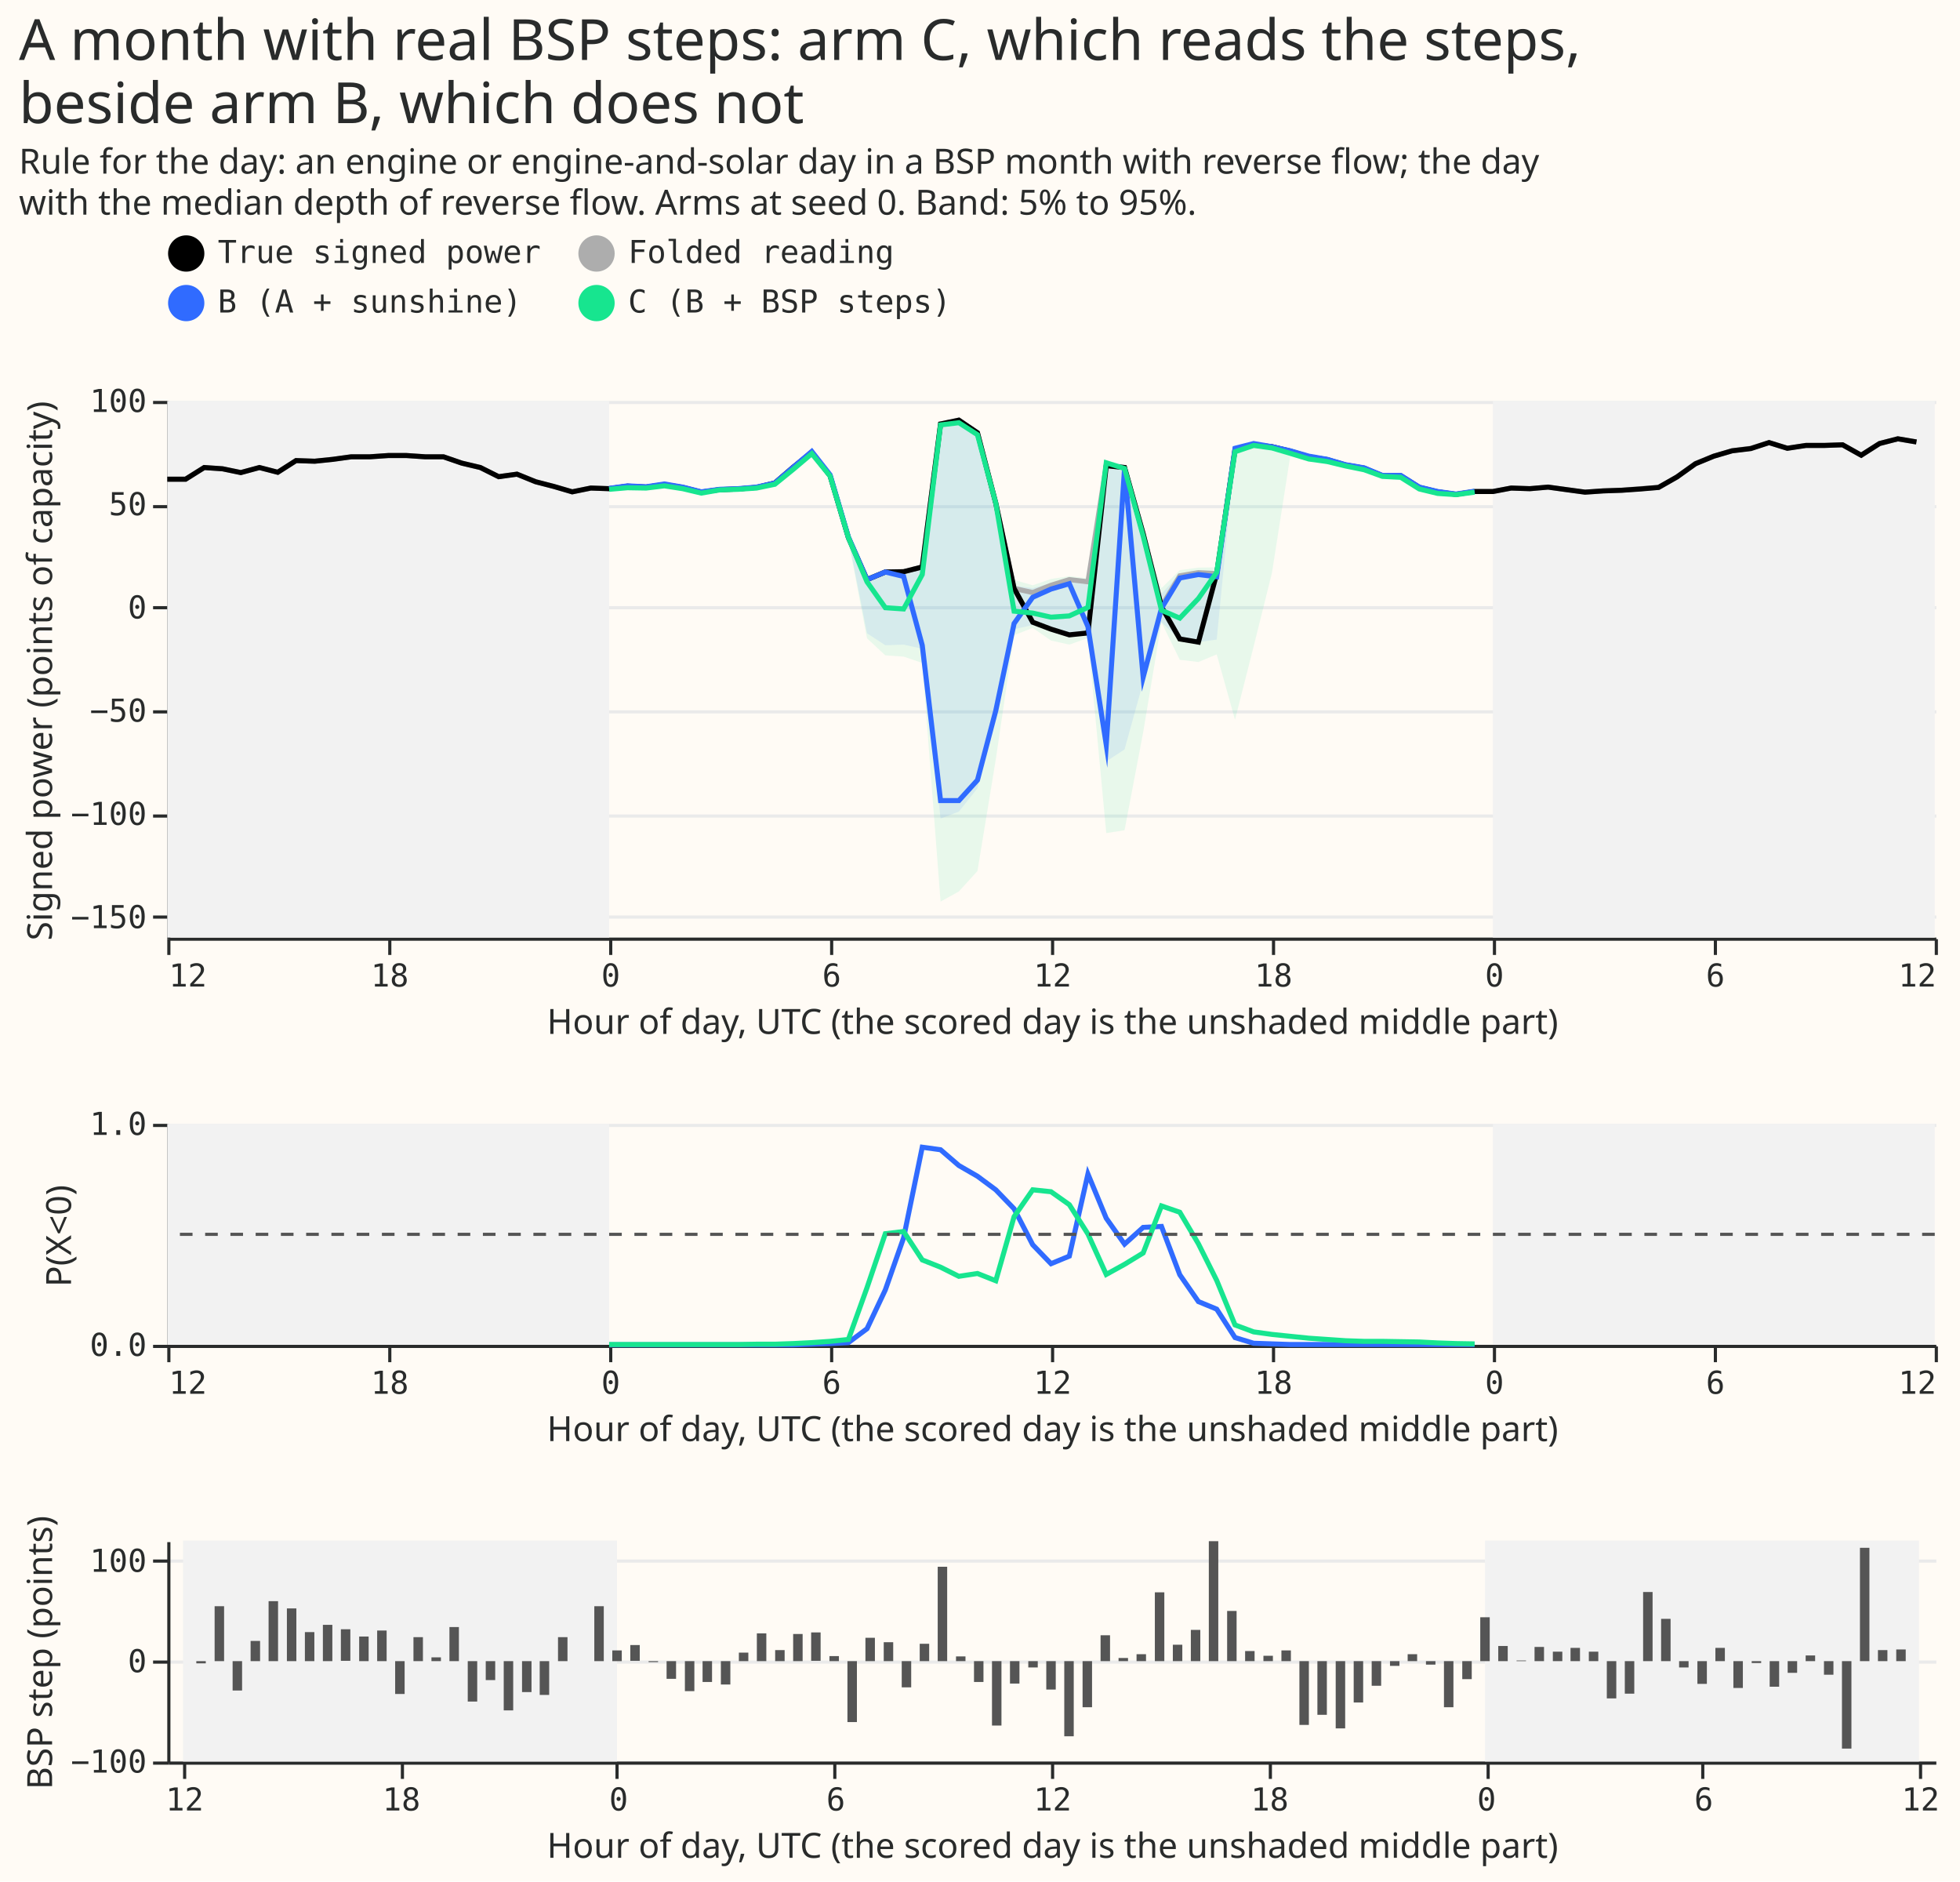
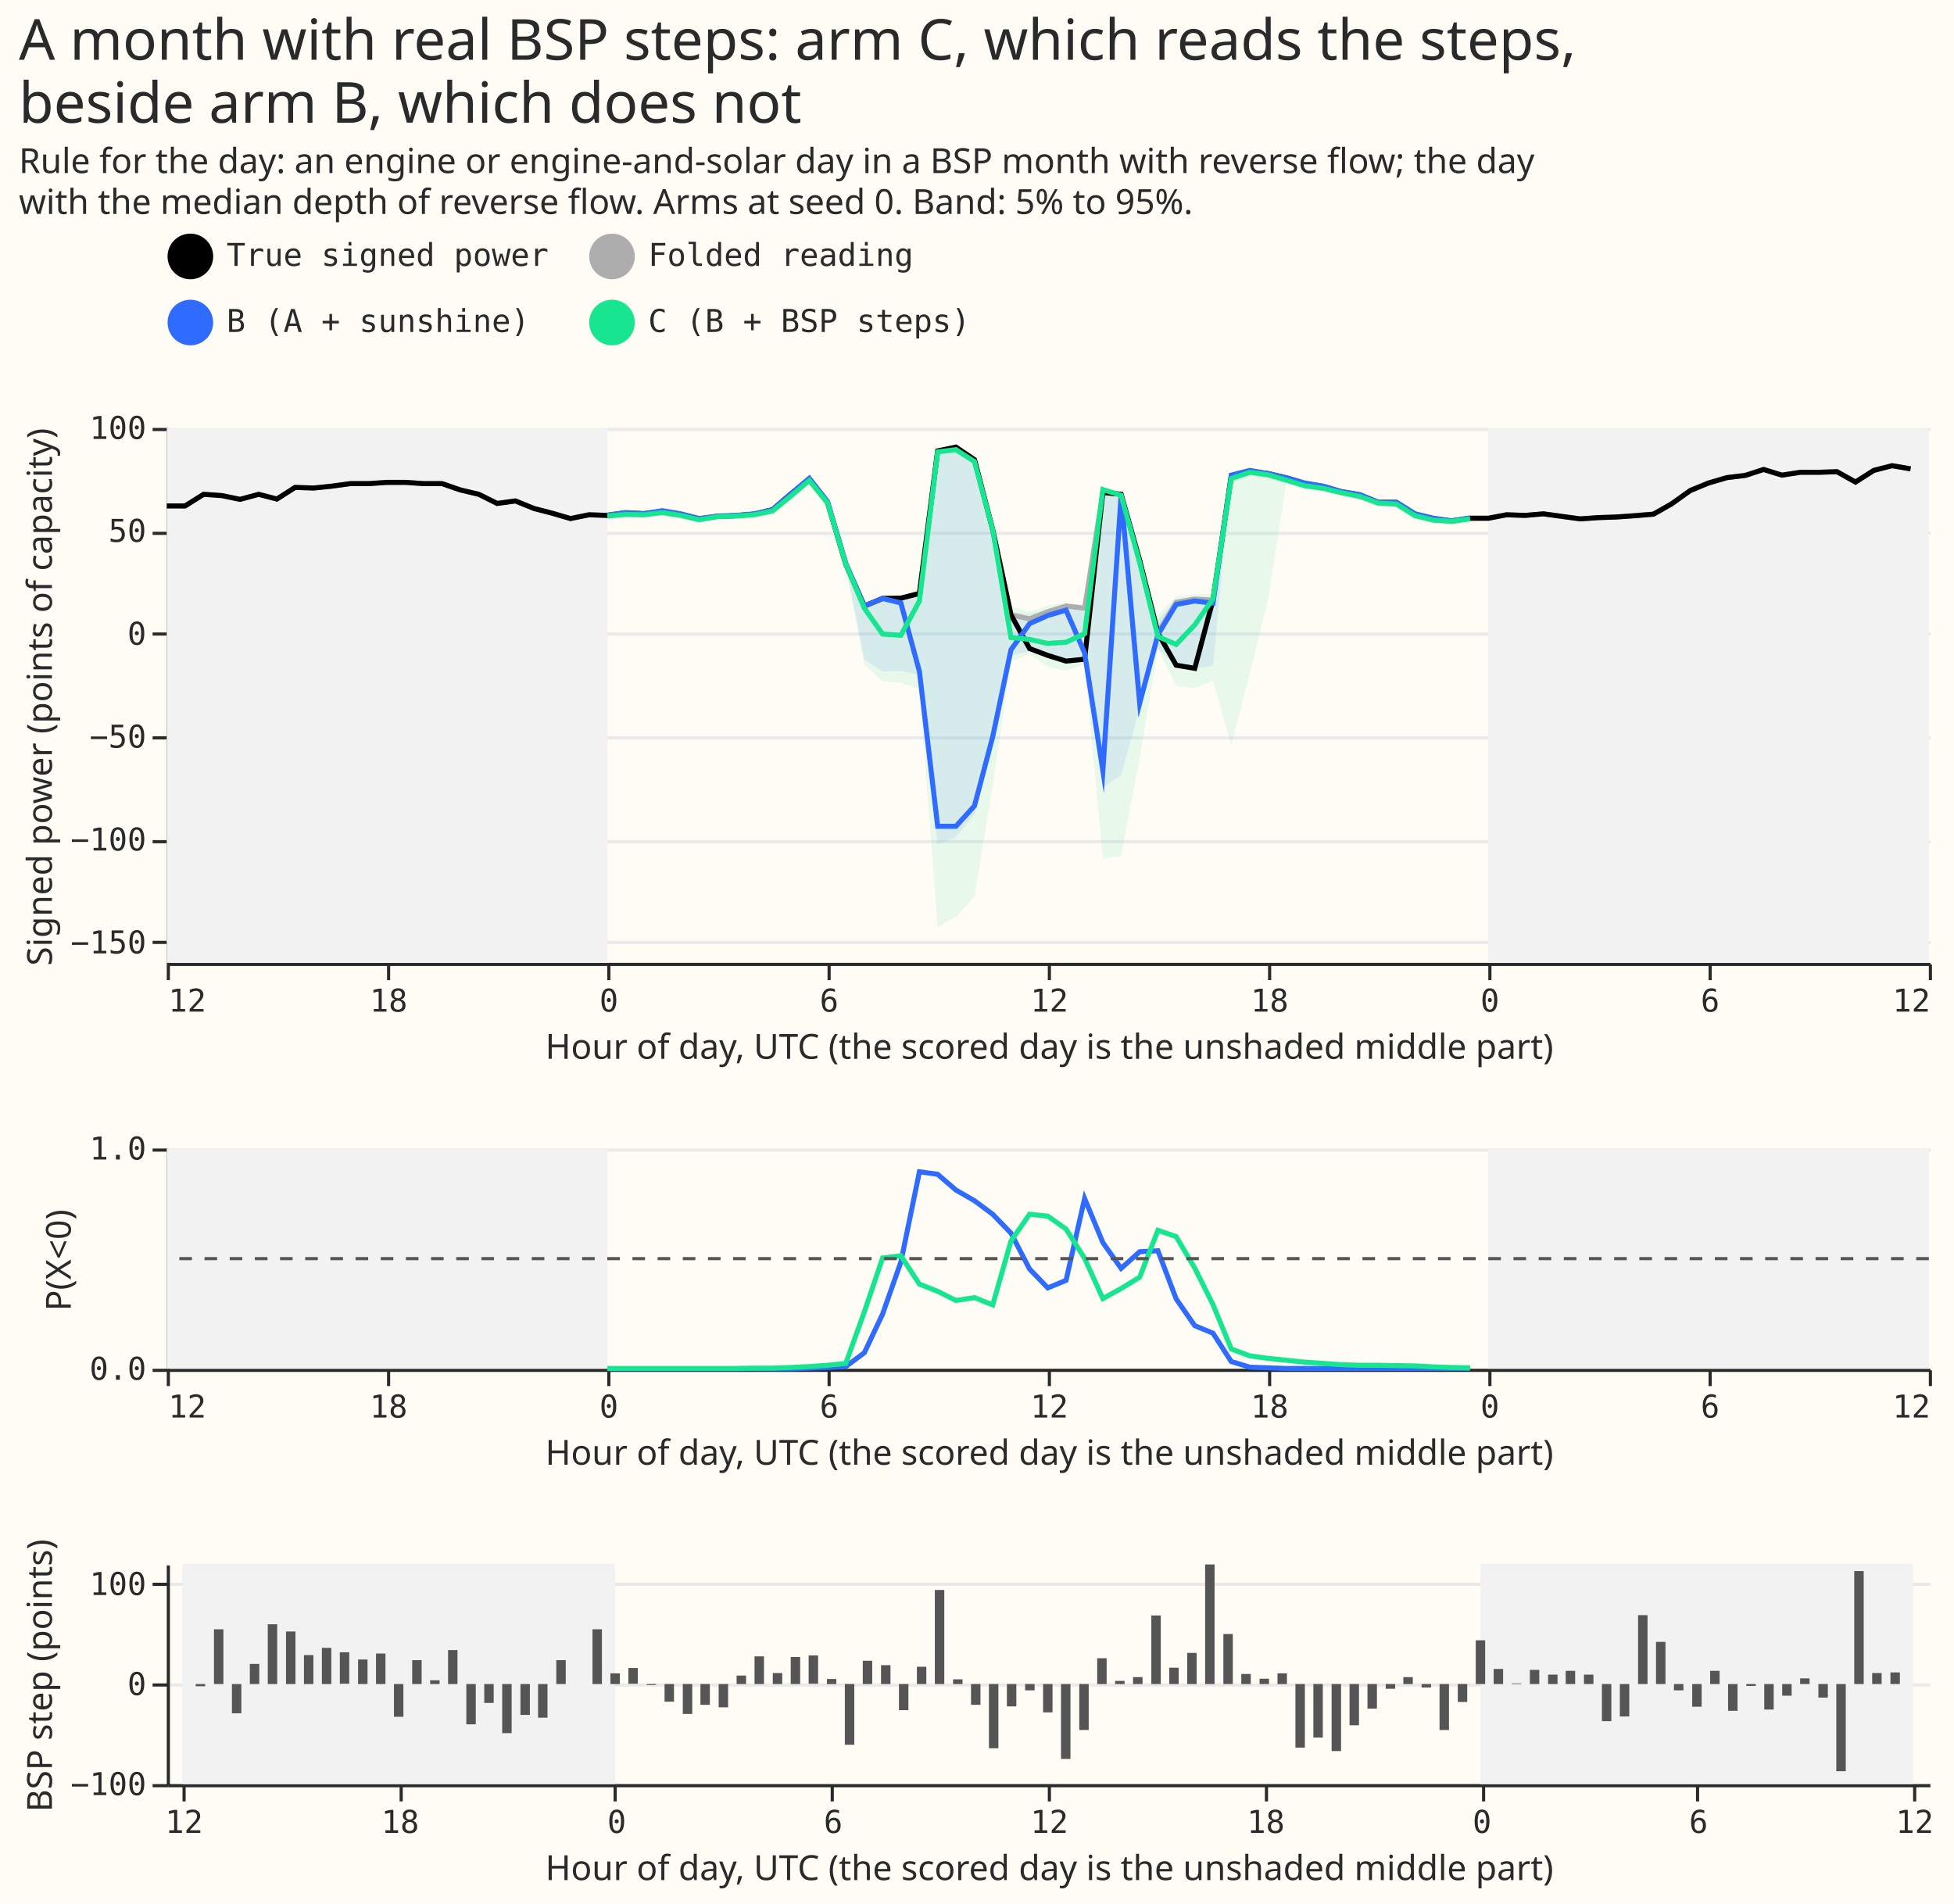
- <svg xmlns="http://www.w3.org/2000/svg" width="621" height="596" class="marks" viewBox="0 0 621 596">
-   <path fill="#fffbf5" d="M0 0h621v596H0z" />
+ <svg xmlns="http://www.w3.org/2000/svg" width="621" height="605" class="marks" viewBox="0 0 621 605">
+   <path fill="#fffbf5" d="M0 0h621v605H0z" />
  <g fill="none" stroke-miterlimit="10" aria-roledescription="group mark container" class="mark-group role-frame root">
-     <path d="M53 127h560z" aria-hidden="true" class="background" />
+     <path d="M53 136h560z" aria-hidden="true" class="background" />
    <g aria-roledescription="group mark container" class="mark-group role-scope concat_0_group">
-       <path fill="#fffbf5" d="M53.5 127.5h560v170h-560Z" aria-hidden="true" class="background" />
+       <path fill="#fffbf5" d="M53.5 136.5h560v170h-560Z" aria-hidden="true" class="background" />
      <g aria-hidden="true" class="mark-group role-axis">
-         <path stroke="#eaeaea" d="M53.5 290.5h560m-560-32h560m-560-33h560m-560-33h560m-560-32h560m-560-33h560" class="mark-rule role-axis-grid" pointer-events="none" />
+         <path stroke="#eaeaea" d="M53.5 299.5h560m-560-32h560m-560-33h560m-560-33h560m-560-32h560m-560-33h560" class="mark-rule role-axis-grid" pointer-events="none" />
      </g>
      <g aria-label="X-axis titled 'Hour of day, UTC (the scored day is the unshaded middle part)' for a linear scale with values from −12 to 36" aria-roledescription="axis" class="mark-group role-axis" pointer-events="none">
-         <path stroke="#292b2b" d="M53.5 297.5v5m70-5v5m70-5v5m70-5v5m70-5v5m70-5v5m70-5v5m70-5v5m70-5v5" class="mark-rule role-axis-tick" />
+         <path stroke="#292b2b" d="M53.5 306.5v5m70-5v5m70-5v5m70-5v5m70-5v5m70-5v5m70-5v5m70-5v5m70-5v5" class="mark-rule role-axis-tick" />
        <g fill="#292b2b" class="mark-text role-axis-label" font-family="Matter Semi Mono, Roboto Mono, monospace" font-size="10">
-           <text transform="translate(53.5 312.5)">12</text>
-           <text text-anchor="middle" transform="translate(123.5 312.5)">18</text>
-           <text text-anchor="middle" transform="translate(193.5 312.5)">0</text>
-           <text text-anchor="middle" transform="translate(263.5 312.5)">6</text>
-           <text text-anchor="middle" transform="translate(333.5 312.5)">12</text>
-           <text text-anchor="middle" transform="translate(403.5 312.5)">18</text>
-           <text text-anchor="middle" transform="translate(473.5 312.5)">0</text>
-           <text text-anchor="middle" transform="translate(543.5 312.5)">6</text>
-           <text text-anchor="end" transform="translate(613.5 312.5)">12</text>
+           <text transform="translate(53.5 321.5)">12</text>
+           <text text-anchor="middle" transform="translate(123.5 321.5)">18</text>
+           <text text-anchor="middle" transform="translate(193.5 321.5)">0</text>
+           <text text-anchor="middle" transform="translate(263.5 321.5)">6</text>
+           <text text-anchor="middle" transform="translate(333.5 321.5)">12</text>
+           <text text-anchor="middle" transform="translate(403.5 321.5)">18</text>
+           <text text-anchor="middle" transform="translate(473.5 321.5)">0</text>
+           <text text-anchor="middle" transform="translate(543.5 321.5)">6</text>
+           <text text-anchor="end" transform="translate(613.5 321.5)">12</text>
        </g>
-         <path stroke="#292b2b" d="M53.5 297.5h560" class="mark-rule role-axis-domain" />
-         <text fill="#292b2b" class="mark-text role-axis-title" font-family="Matter XH, DM Sans, sans-serif" font-size="11" text-anchor="middle" transform="translate(333.5 327.5)">Hour of day, UTC (the scored day is the unshaded middle part)</text>
+         <path stroke="#292b2b" d="M53.5 306.5h560" class="mark-rule role-axis-domain" />
+         <text fill="#292b2b" class="mark-text role-axis-title" font-family="Matter XH, DM Sans, sans-serif" font-size="11" text-anchor="middle" transform="translate(333.5 336.5)">Hour of day, UTC (the scored day is the unshaded middle part)</text>
      </g>
      <g aria-label="Y-axis titled 'Signed power (points of capacity)' for a linear scale with values from −160 to 100" aria-roledescription="axis" class="mark-group role-axis" pointer-events="none">
-         <path stroke="#292b2b" d="M53.5 290.5h-5m5-32h-5m5-33h-5m5-33h-5m5-32h-5m5-33h-5" class="mark-rule role-axis-tick" />
+         <path stroke="#292b2b" d="M53.5 299.5h-5m5-32h-5m5-33h-5m5-33h-5m5-32h-5m5-33h-5" class="mark-rule role-axis-tick" />
        <g fill="#292b2b" class="mark-text role-axis-label" font-family="Matter Semi Mono, Roboto Mono, monospace" font-size="10" text-anchor="end">
-           <text transform="translate(46.5 294)">−150</text>
-           <text transform="translate(46.5 261.3)">−100</text>
-           <text transform="translate(46.5 228.6)">−50</text>
-           <text transform="translate(46.5 195.9)">0</text>
-           <text transform="translate(46.5 163.2)">50</text>
-           <text transform="translate(46.5 130.5)">100</text>
+           <text transform="translate(46.5 303)">−150</text>
+           <text transform="translate(46.5 270.3)">−100</text>
+           <text transform="translate(46.5 237.6)">−50</text>
+           <text transform="translate(46.5 204.9)">0</text>
+           <text transform="translate(46.5 172.2)">50</text>
+           <text transform="translate(46.5 139.5)">100</text>
        </g>
-         <path stroke="#292b2b" d="M53.5 297.5v-170" class="mark-rule role-axis-domain" />
-         <text fill="#292b2b" class="mark-text role-axis-title" font-family="Matter XH, DM Sans, sans-serif" font-size="11" text-anchor="middle" transform="rotate(-90 114.5 98)">Signed power (points of capacity)</text>
+         <path stroke="#292b2b" d="M53.5 306.5v-170" class="mark-rule role-axis-domain" />
+         <text fill="#292b2b" class="mark-text role-axis-title" font-family="Matter XH, DM Sans, sans-serif" font-size="11" text-anchor="middle" transform="rotate(-90 119 102.5)">Signed power (points of capacity)</text>
      </g>
-       <path fill="#f2f2f2" d="M53 127h140v170H53Zm420 0h140v170H473Z" aria-hidden="true" class="mark-rect role-mark concat_0_layer_0_marks" />
+       <path fill="#f2f2f2" d="M53 136h140v170H53Zm420 0h140v170H473Z" aria-hidden="true" class="mark-rect role-mark concat_0_layer_0_marks" />
      <g aria-roledescription="group mark container" class="mark-group role-scope concat_0_layer_1_pathgroup">
-         <path d="M53 127h560v170H53Z" aria-hidden="true" class="background" />
-         <path fill="#306bff" d="m193 155.2 5.8-.8 5.9.4 5.8-.9 5.8 1 5.9 1.5 5.8-.8 5.8-.3 5.9-.4 5.8-1.3 5.8-5 5.9-5 5.8 7.5 5.8 19.7 5.9 29.8 5.8 3.8 5.8-.2 5.9 1.3 5.8 53.8 5.8-2.2 5.9-7.4 5.8-23.5 5.8-26.9 5.9-1.3 5.8 1.7 5.8 1.6 5.9-1.1 5.8 41 5.8-3.8 5.9-21.3 5.8-19 5.8 5.6 5.9.7 5.8-.8 5.8-59.6 5.9-1.8 5.8 1 5.8 1.2 5.9 1.7 5.8 1 5.8 1.7 5.9 1 5.8 2.3 5.8.1 5.9 3.7 5.8 1.4 5.8.8 5.9-.9v-1.1l-5.9.9-5.8-.8-5.8-1.4-5.9-3.7-5.8-.1-5.8-2.3-5.9-1-5.8-1.8-5.8-1-5.9-1.7-5.8-1.3-5.8-1.1-5.9 1.4-5.8 40.3-5.8-.6-5.9.8-5.8 6.4-5.8-19.5-5.9-21.5-5.8-.8-5.8 38.1-5.9-1.2-5.8 1.5-5.8 1.6-5.9-.8-5.8-27-5.8-22.5-5.9-3.8-5.8 2-5.8 46.3h-5.9l-5.8-.4-5.8 2.6-5.9-13.2-5.8-19.7-5.8-7.5-5.9 5-5.8 5.1-5.8 1.3-5.9.5-5.8.2-5.8.8-5.9-1.5-5.8-1-5.8 1-5.9-.4-5.8.8Z" aria-hidden="true" class="mark-area role-mark concat_0_layer_1_marks" opacity=".1" />
-         <path d="M53 127h560v170H53Z" aria-hidden="true" class="background" />
-         <path fill="#17e58f" d="m193 155.5 5.8-.5 5.9.2 5.8-.7 5.8.9 5.9 1.3 5.8-.9 5.8-.2 5.9-.5 5.8-1.1 5.8-4.7 5.9-5 5.8 7.2 5.8 19.7 5.9 31 5.8 5.4 5.8.4 5.9 2 5.8 75.6 5.8-3.2 5.9-6.5 5.8-35.3 5.8-39.4 5.9-2.3 5.8 4 5.8 1.3 5.9-2.1 5.8 61.8 5.8-.9 5.9-31 5.8-34.8 5.8 11.8 5.9.7 5.8-2.4 5.8 20.7 5.9-23.2 5.8-23.3 5.8-37 5.9 1.6 5.8.8 5.8 1.4 5.9 1.1 5.8 2.1 5.8.3 5.9 3.8 5.8 1.3 5.8.4 5.9-.8v-1.1l-5.9.8-5.8-.5-5.8-1.3-5.9-3.8-5.8-.3-5.8-2-5.9-1.2-5.8-1.5-5.8-.8-5.9-1.8-5.8-1.7-5.8-.8-5.9 2-5.8 37.2-5.8.1-5.9.8-5.8 5.7-5.8-18-5.9-20.8-5.8-1.7-5.8 37.4-5.9-.7-5.8.9-5.8 2-5.9-1.7-5.8-25.2-5.8-21.6-5.9-3.8-5.8.6-5.8 45-5.9 2-5.8-.1-5.8 1.8-5.9-12.8-5.8-19.4-5.8-7-5.9 5-5.8 4.6-5.8 1.2-5.9.5-5.8.2-5.8.9-5.9-1.4-5.8-.9-5.8.8-5.9-.2-5.8.5Z" aria-hidden="true" class="mark-area role-mark concat_0_layer_1_marks" opacity=".1" />
+         <path d="M53 136h560v170H53Z" aria-hidden="true" class="background" />
+         <path fill="#306bff" d="m193 164.2 5.8-.8 5.9.4 5.8-.9 5.8 1 5.9 1.5 5.8-.8 5.8-.3 5.9-.4 5.8-1.3 5.8-5 5.9-5 5.8 7.5 5.8 19.7 5.9 29.8 5.8 3.8 5.8-.2 5.9 1.3 5.8 53.8 5.8-2.2 5.9-7.4 5.8-23.5 5.8-26.9 5.9-1.3 5.8 1.7 5.8 1.6 5.9-1.1 5.8 41 5.8-3.8 5.9-21.3 5.8-19 5.8 5.6 5.9.7 5.8-.8 5.8-59.6 5.9-1.8 5.8 1 5.8 1.2 5.9 1.7 5.8 1 5.8 1.7 5.9 1 5.8 2.3 5.8.1 5.9 3.7 5.8 1.4 5.8.8 5.9-.9v-1.1l-5.9.9-5.8-.8-5.8-1.4-5.9-3.7-5.8-.1-5.8-2.3-5.9-1-5.8-1.8-5.8-1-5.9-1.7-5.8-1.3-5.8-1.1-5.9 1.4-5.8 40.3-5.8-.6-5.9.8-5.8 6.4-5.8-19.5-5.9-21.5-5.8-.8-5.8 38.1-5.9-1.2-5.8 1.5-5.8 1.6-5.9-.8-5.8-27-5.8-22.5-5.9-3.8-5.8 2-5.8 46.3h-5.9l-5.8-.4-5.8 2.6-5.9-13.2-5.8-19.7-5.8-7.5-5.9 5-5.8 5.1-5.8 1.3-5.9.5-5.8.2-5.8.8-5.9-1.5-5.8-1-5.8 1-5.9-.4-5.8.8Z" aria-hidden="true" class="mark-area role-mark concat_0_layer_1_marks" opacity=".1" />
+         <path d="M53 136h560v170H53Z" aria-hidden="true" class="background" />
+         <path fill="#17e58f" d="m193 164.5 5.8-.5 5.9.2 5.8-.7 5.8.9 5.9 1.3 5.8-.9 5.8-.2 5.9-.5 5.8-1.1 5.8-4.7 5.9-5 5.8 7.2 5.8 19.7 5.9 31 5.8 5.4 5.8.4 5.9 2 5.8 75.6 5.8-3.2 5.9-6.5 5.8-35.3 5.8-39.4 5.9-2.3 5.8 4 5.8 1.3 5.9-2.1 5.8 61.8 5.8-.9 5.9-31 5.8-34.8 5.8 11.8 5.9.7 5.8-2.4 5.8 20.7 5.9-23.2 5.8-23.3 5.8-37 5.9 1.6 5.8.8 5.8 1.4 5.9 1.1 5.8 2.1 5.8.3 5.9 3.8 5.8 1.3 5.8.4 5.9-.8v-1.1l-5.9.8-5.8-.5-5.8-1.3-5.9-3.8-5.8-.3-5.8-2-5.9-1.2-5.8-1.5-5.8-.8-5.9-1.8-5.8-1.7-5.8-.8-5.9 2-5.8 37.2-5.8.1-5.9.8-5.8 5.7-5.8-18-5.9-20.8-5.8-1.7-5.8 37.4-5.9-.7-5.8.9-5.8 2-5.9-1.7-5.8-25.2-5.8-21.6-5.9-3.8-5.8.6-5.8 45-5.9 2-5.8-.1-5.8 1.8-5.9-12.8-5.8-19.4-5.8-7-5.9 5-5.8 4.6-5.8 1.2-5.9.5-5.8.2-5.8.9-5.9-1.4-5.8-.9-5.8.8-5.9-.2-5.8.5Z" aria-hidden="true" class="mark-area role-mark concat_0_layer_1_marks" opacity=".1" />
      </g>
      <g aria-roledescription="group mark container" class="mark-group role-scope concat_0_layer_2_pathgroup">
-         <path d="M53 127h560v170H53Z" aria-hidden="true" class="background" />
-         <path stroke="#adadad" stroke-dasharray="1,0" stroke-width="1.6" d="M53 151.8h5.8l5.9-3.7 5.8.4 5.8 1.2 5.9-1.6 5.8 1.5 5.8-3.7 5.9.2 5.8-.6 5.8-.8h5.9l5.8-.4h5.8l5.9.4h5.8l5.8 2 5.9 1.4 5.8 2.9 5.8-.8 5.9 2.4 5.8 1.5 5.8 1.7 5.9-1.2 5.8.2 5.8-.8 5.9.3 5.8-.8 5.8.9 5.9 1.5 5.8-.8 5.8-.2 5.9-.5 5.8-1.4 5.8-5 5.9-4.7 5.8 7.4 5.8 19.6 5.9 13.3 5.8-2.4 5.8-.1 5.9-1.5 5.8-45.3 5.8-1.2 5.9 4 5.8 22.3 5.8 27 5.9 1.3 5.8-2.3 5.8-1.8 5.9.7 5.8-36.8 5.8.6 5.9 21 5.8 23 5.8-9.7 5.9-1 5.8.3 5.8-39.3 5.9-1.5 5.8.6 5.8 1.4 5.9 1.8 5.8.9 5.8 1.7 5.9 1 5.8 2.4h5.8l5.9 3.7 5.8 1.4 5.8.8 5.9-.9h5.8l5.8-1.1 5.9.2 5.8-.5 5.8.8 5.9.8 5.8-.4 5.8-.2 5.9-.5 5.8-.4 5.8-3.3 5.9-4.3 5.8-2.3 5.8-1.7 5.9-.8 5.8-1.8 5.8 1.8 5.9-.9h5.8l5.8-.2 5.9 3.3 5.8-3.7 5.8-1.5 5.9 1" aria-hidden="true" class="mark-line role-mark concat_0_layer_2_marks" />
-         <path d="M53 127h560v170H53Z" aria-hidden="true" class="background" />
-         <path stroke="#000" stroke-dasharray="1,0" stroke-width="1.6" d="M53 151.8h5.8l5.9-3.7 5.8.4 5.8 1.2 5.9-1.6 5.8 1.5 5.8-3.7 5.9.2 5.8-.6 5.8-.8h5.9l5.8-.4h5.8l5.9.4h5.8l5.8 2 5.9 1.4 5.8 2.9 5.8-.8 5.9 2.4 5.8 1.5 5.8 1.7 5.9-1.2 5.8.2 5.8-.8 5.9.3 5.8-.8 5.8.9 5.9 1.5 5.8-.8 5.8-.2 5.9-.5 5.8-1.4 5.8-5 5.9-4.7 5.8 7.4 5.8 19.6 5.9 13.3 5.8-2.4 5.8-.1 5.9-1.5 5.8-45.3 5.8-1.2 5.9 4 5.8 22.3 5.8 27 5.9 10.7 5.8 2.2 5.8 1.8 5.9-.6 5.8-53 5.8.6 5.9 21 5.8 23.1 5.8 10.2 5.9 1 5.8-21.7 5.8-39.3 5.9-1.5 5.8.6 5.8 1.4 5.9 1.8 5.8.9 5.8 1.7 5.9 1 5.8 2.4h5.8l5.9 3.7 5.8 1.4 5.8.8 5.9-.9h5.8l5.8-1.1 5.9.2 5.8-.5 5.8.8 5.9.8 5.8-.4 5.8-.2 5.9-.4 5.8-.5 5.8-3.3 5.9-4.2 5.8-2.4 5.8-1.7 5.9-.7 5.8-1.9 5.8 1.8 5.9-.9h5.8l5.8-.2 5.9 3.3 5.8-3.7 5.8-1.5 5.9 1" aria-hidden="true" class="mark-line role-mark concat_0_layer_2_marks" />
-         <path d="M53 127h560v170H53Z" aria-hidden="true" class="background" />
-         <path stroke="#306bff" stroke-dasharray="1,0" stroke-width="1.6" d="m193 154.7 5.8-.8 5.9.3 5.8-.9 5.8 1 5.9 1.5 5.8-.8 5.8-.2 5.9-.5 5.8-1.3 5.8-5 5.9-5 5.8 7.4 5.8 19.7 5.9 13.5 5.8-2.4 5.8 1.4 5.9 21.8 5.8 49.2h5.8l5.9-6.5 5.8-22 5.8-27.6 5.9-8.3 5.8-2.6 5.8-1.7 5.9 13.6 5.8 37.4 5.8-87.5 5.9 66.1 5.8-21.8 5.8-9.6 5.9-1.1 5.8.7 5.8-40.7 5.9-1.5 5.8 1 5.8 1.3 5.9 1.7 5.8 1 5.8 1.7 5.9 1 5.8 2.4h5.8l5.9 3.7 5.8 1.4 5.8.8 5.9-.9" aria-hidden="true" class="mark-line role-mark concat_0_layer_2_marks" />
-         <path d="M53 127h560v170H53Z" aria-hidden="true" class="background" />
-         <path stroke="#17e58f" stroke-dasharray="1,0" stroke-width="1.6" d="m193 155 5.8-.5 5.9.1 5.8-.7 5.8.9 5.9 1.4 5.8-1 5.8-.2 5.9-.4 5.8-1.2 5.8-4.7 5.9-5 5.8 7.1 5.8 19.5 5.9 14 5.8 8.2 5.8.4 5.9-10.9 5.8-47.4 5.8-.7 5.9 3.8 5.8 21.7 5.8 34.2 5.9.6 5.8 1.3 5.8-.4 5.9-2.7 5.8-45.8 5.8 1.8 5.9 21.4 5.8 23.5 5.8 2.5 5.9-6.2 5.8-8.3 5.8-38.2 5.9-2 5.8.8 5.8 1.7 5.9 1.8 5.8.8 5.8 1.4 5.9 1.2 5.8 2.1 5.8.3 5.9 3.7 5.8 1.4 5.8.4 5.9-.8" aria-hidden="true" class="mark-line role-mark concat_0_layer_2_marks" />
+         <path d="M53 136h560v170H53Z" aria-hidden="true" class="background" />
+         <path stroke="#adadad" stroke-dasharray="1,0" stroke-width="1.6" d="M53 160.8h5.8l5.9-3.7 5.8.4 5.8 1.2 5.9-1.6 5.8 1.5 5.8-3.7 5.9.2 5.8-.6 5.8-.8h5.9l5.8-.4h5.8l5.9.4h5.8l5.8 2 5.9 1.4 5.8 2.9 5.8-.8 5.9 2.4 5.8 1.5 5.8 1.7 5.9-1.2 5.8.2 5.8-.8 5.9.3 5.8-.8 5.8.9 5.9 1.5 5.8-.8 5.8-.2 5.9-.5 5.8-1.4 5.8-5 5.9-4.7 5.8 7.4 5.8 19.6 5.9 13.3 5.8-2.4 5.8-.1 5.9-1.5 5.8-45.3 5.8-1.2 5.9 4 5.8 22.3 5.8 27 5.9 1.3 5.8-2.3 5.8-1.8 5.9.7 5.8-36.8 5.8.6 5.9 21 5.8 23 5.8-9.7 5.9-1 5.8.3 5.8-39.3 5.9-1.5 5.8.6 5.8 1.4 5.9 1.8 5.8.9 5.8 1.7 5.9 1 5.8 2.4h5.8l5.9 3.7 5.8 1.4 5.8.8 5.9-.9h5.8l5.8-1.1 5.9.2 5.8-.5 5.8.8 5.9.8 5.8-.4 5.8-.2 5.9-.5 5.8-.4 5.8-3.3 5.9-4.3 5.8-2.3 5.8-1.7 5.9-.8 5.8-1.8 5.8 1.8 5.9-.9h5.8l5.8-.2 5.9 3.3 5.8-3.7 5.8-1.5 5.9 1" aria-hidden="true" class="mark-line role-mark concat_0_layer_2_marks" />
+         <path d="M53 136h560v170H53Z" aria-hidden="true" class="background" />
+         <path stroke="#000" stroke-dasharray="1,0" stroke-width="1.6" d="M53 160.8h5.8l5.9-3.7 5.8.4 5.8 1.2 5.9-1.6 5.8 1.5 5.8-3.7 5.9.2 5.8-.6 5.8-.8h5.9l5.8-.4h5.8l5.9.4h5.8l5.8 2 5.9 1.4 5.8 2.9 5.8-.8 5.9 2.4 5.8 1.5 5.8 1.7 5.9-1.2 5.8.2 5.8-.8 5.9.3 5.8-.8 5.8.9 5.9 1.5 5.8-.8 5.8-.2 5.9-.5 5.8-1.4 5.8-5 5.9-4.7 5.8 7.4 5.8 19.6 5.9 13.3 5.8-2.4 5.8-.1 5.9-1.5 5.8-45.3 5.8-1.2 5.9 4 5.8 22.3 5.8 27 5.9 10.7 5.8 2.2 5.8 1.8 5.9-.6 5.8-53 5.8.6 5.9 21 5.8 23.1 5.8 10.2 5.9 1 5.8-21.7 5.8-39.3 5.9-1.5 5.8.6 5.8 1.4 5.9 1.8 5.8.9 5.8 1.7 5.9 1 5.8 2.4h5.8l5.9 3.7 5.8 1.4 5.8.8 5.9-.9h5.8l5.8-1.1 5.9.2 5.8-.5 5.8.8 5.9.8 5.8-.4 5.8-.2 5.9-.4 5.8-.5 5.8-3.3 5.9-4.2 5.8-2.4 5.8-1.7 5.9-.7 5.8-1.9 5.8 1.8 5.9-.9h5.8l5.8-.2 5.9 3.3 5.8-3.7 5.8-1.5 5.9 1" aria-hidden="true" class="mark-line role-mark concat_0_layer_2_marks" />
+         <path d="M53 136h560v170H53Z" aria-hidden="true" class="background" />
+         <path stroke="#306bff" stroke-dasharray="1,0" stroke-width="1.6" d="m193 163.7 5.8-.8 5.9.3 5.8-.9 5.8 1 5.9 1.5 5.8-.8 5.8-.2 5.9-.5 5.8-1.3 5.8-5 5.9-5 5.8 7.4 5.8 19.7 5.9 13.5 5.8-2.4 5.8 1.4 5.9 21.8 5.8 49.2h5.8l5.9-6.5 5.8-22 5.8-27.6 5.9-8.3 5.8-2.6 5.8-1.7 5.9 13.6 5.8 37.4 5.8-87.5 5.9 66.1 5.8-21.8 5.8-9.6 5.9-1.1 5.8.7 5.8-40.7 5.9-1.5 5.8 1 5.8 1.3 5.9 1.7 5.8 1 5.8 1.7 5.9 1 5.8 2.4h5.8l5.9 3.7 5.8 1.4 5.8.8 5.9-.9" aria-hidden="true" class="mark-line role-mark concat_0_layer_2_marks" />
+         <path d="M53 136h560v170H53Z" aria-hidden="true" class="background" />
+         <path stroke="#17e58f" stroke-dasharray="1,0" stroke-width="1.6" d="m193 164 5.8-.5 5.9.1 5.8-.7 5.8.9 5.9 1.4 5.8-1 5.8-.2 5.9-.4 5.8-1.2 5.8-4.7 5.9-5 5.8 7.1 5.8 19.5 5.9 14 5.8 8.2 5.8.4 5.9-10.9 5.8-47.4 5.8-.7 5.9 3.8 5.8 21.7 5.8 34.2 5.9.6 5.8 1.3 5.8-.4 5.9-2.7 5.8-45.8 5.8 1.8 5.9 21.4 5.8 23.5 5.8 2.5 5.9-6.2 5.8-8.3 5.8-38.2 5.9-2 5.8.8 5.8 1.7 5.9 1.8 5.8.8 5.8 1.4 5.9 1.2 5.8 2.1 5.8.3 5.9 3.7 5.8 1.4 5.8.4 5.9-.8" aria-hidden="true" class="mark-line role-mark concat_0_layer_2_marks" />
      </g>
    </g>
    <g aria-roledescription="group mark container" class="mark-group role-scope concat_1_group">
-       <path fill="#fffbf5" d="M53.5 356.5h560v70h-560Z" aria-hidden="true" class="background" />
+       <path fill="#fffbf5" d="M53.5 365.5h560v70h-560Z" aria-hidden="true" class="background" />
      <g aria-hidden="true" class="mark-group role-axis">
-         <path stroke="#eaeaea" d="M53.5 426.5h560m-560-70h560" class="mark-rule role-axis-grid" pointer-events="none" />
+         <path stroke="#eaeaea" d="M53.5 435.5h560m-560-70h560" class="mark-rule role-axis-grid" pointer-events="none" />
      </g>
      <g aria-label="X-axis titled 'Hour of day, UTC (the scored day is the unshaded middle part)' for a linear scale with values from −12 to 36" aria-roledescription="axis" class="mark-group role-axis" pointer-events="none">
-         <path stroke="#292b2b" d="M53.5 426.5v5m70-5v5m70-5v5m70-5v5m70-5v5m70-5v5m70-5v5m70-5v5m70-5v5" class="mark-rule role-axis-tick" />
+         <path stroke="#292b2b" d="M53.5 435.5v5m70-5v5m70-5v5m70-5v5m70-5v5m70-5v5m70-5v5m70-5v5m70-5v5" class="mark-rule role-axis-tick" />
        <g fill="#292b2b" class="mark-text role-axis-label" font-family="Matter Semi Mono, Roboto Mono, monospace" font-size="10">
-           <text transform="translate(53.5 441.5)">12</text>
-           <text text-anchor="middle" transform="translate(123.5 441.5)">18</text>
-           <text text-anchor="middle" transform="translate(193.5 441.5)">0</text>
-           <text text-anchor="middle" transform="translate(263.5 441.5)">6</text>
-           <text text-anchor="middle" transform="translate(333.5 441.5)">12</text>
-           <text text-anchor="middle" transform="translate(403.5 441.5)">18</text>
-           <text text-anchor="middle" transform="translate(473.5 441.5)">0</text>
-           <text text-anchor="middle" transform="translate(543.5 441.5)">6</text>
-           <text text-anchor="end" transform="translate(613.5 441.5)">12</text>
+           <text transform="translate(53.5 450.5)">12</text>
+           <text text-anchor="middle" transform="translate(123.5 450.5)">18</text>
+           <text text-anchor="middle" transform="translate(193.5 450.5)">0</text>
+           <text text-anchor="middle" transform="translate(263.5 450.5)">6</text>
+           <text text-anchor="middle" transform="translate(333.5 450.5)">12</text>
+           <text text-anchor="middle" transform="translate(403.5 450.5)">18</text>
+           <text text-anchor="middle" transform="translate(473.5 450.5)">0</text>
+           <text text-anchor="middle" transform="translate(543.5 450.5)">6</text>
+           <text text-anchor="end" transform="translate(613.5 450.5)">12</text>
        </g>
-         <path stroke="#292b2b" d="M53.5 426.5h560" class="mark-rule role-axis-domain" />
-         <text fill="#292b2b" class="mark-text role-axis-title" font-family="Matter XH, DM Sans, sans-serif" font-size="11" text-anchor="middle" transform="translate(333.5 456.5)">Hour of day, UTC (the scored day is the unshaded middle part)</text>
+         <path stroke="#292b2b" d="M53.5 435.5h560" class="mark-rule role-axis-domain" />
+         <text fill="#292b2b" class="mark-text role-axis-title" font-family="Matter XH, DM Sans, sans-serif" font-size="11" text-anchor="middle" transform="translate(333.5 465.5)">Hour of day, UTC (the scored day is the unshaded middle part)</text>
      </g>
      <g aria-label="Y-axis titled 'P(X&lt;0)' for a linear scale with values from 0.0 to 1.0" aria-roledescription="axis" class="mark-group role-axis" pointer-events="none">
-         <path stroke="#292b2b" d="M53.5 426.5h-5m5-70h-5" class="mark-rule role-axis-tick" />
+         <path stroke="#292b2b" d="M53.5 435.5h-5m5-70h-5" class="mark-rule role-axis-tick" />
        <g fill="#292b2b" class="mark-text role-axis-label" font-family="Matter Semi Mono, Roboto Mono, monospace" font-size="10" text-anchor="end">
-           <text transform="translate(46.5 429.5)">0.0</text>
-           <text transform="translate(46.5 359.5)">1.0</text>
+           <text transform="translate(46.5 438.5)">0.0</text>
+           <text transform="translate(46.5 368.5)">1.0</text>
        </g>
-         <path stroke="#292b2b" d="M53.5 426.5v-70" class="mark-rule role-axis-domain" />
-         <text fill="#292b2b" class="mark-text role-axis-title" font-family="Matter XH, DM Sans, sans-serif" font-size="11" text-anchor="middle" transform="rotate(-90 207 184.5)">P(X&lt;0)</text>
+         <path stroke="#292b2b" d="M53.5 435.5v-70" class="mark-rule role-axis-domain" />
+         <text fill="#292b2b" class="mark-text role-axis-title" font-family="Matter XH, DM Sans, sans-serif" font-size="11" text-anchor="middle" transform="rotate(-90 211.5 189)">P(X&lt;0)</text>
      </g>
-       <path fill="#f2f2f2" d="M53 356h140v70H53Zm420 0h140v70H473Z" aria-hidden="true" class="mark-rect role-mark concat_1_layer_0_marks" />
+       <path fill="#f2f2f2" d="M53 365h140v70H53Zm420 0h140v70H473Z" aria-hidden="true" class="mark-rect role-mark concat_1_layer_0_marks" />
      <g aria-roledescription="group mark container" class="mark-group role-scope concat_1_layer_1_pathgroup">
-         <path d="M53 356h560v70H53Z" aria-hidden="true" class="background" />
-         <path stroke="#306bff" stroke-dasharray="1,0" stroke-width="1.6" d="M193 426h58.3l5.9-.2 5.8-.2 5.8-.3 5.9-4.4 5.8-12.3 5.8-16.5 5.9-28.7 5.8.8 5.8 5 5.9 3.4 5.8 4.3 5.8 6 5.9 11.4 5.8 6 5.8-2.4 5.9-26 5.8 14 5.8 8.2 5.9-5.3 5.8-.3 5.8 15.3 5.9 8.5 5.8 2.4 5.8 9 5.9 1.8 5.8.2 5.8.2h58.4" aria-hidden="true" class="mark-line role-mark concat_1_layer_1_marks" />
-         <path d="M53 356h560v70H53Z" aria-hidden="true" class="background" />
-         <path stroke="#17e58f" stroke-dasharray="1,0" stroke-width="1.6" d="M193 425.9h40.8l5.9-.1h5.8l5.8-.2 5.9-.3 5.8-.4 5.8-.6 5.9-16.4 5.8-17.1 5.8-.7 5.9 9 5.8 2.3 5.8 2.9 5.9-.9 5.8 2.3 5.8-20.3 5.9-8.5 5.8.6 5.8 4.1 5.9 9.3 5.8 12.8 5.8-3.2 5.9-3.6L368 382l5.8 2 5.9 10 5.8 11.6 5.8 14.1 5.9 2.2 5.8.8 5.8.6 5.9.6 5.8.4 5.8.4 5.9.2h5.8l5.8.1 5.9.1 5.8.3 5.8.2 5.9.1" aria-hidden="true" class="mark-line role-mark concat_1_layer_1_marks" />
+         <path d="M53 365h560v70H53Z" aria-hidden="true" class="background" />
+         <path stroke="#306bff" stroke-dasharray="1,0" stroke-width="1.6" d="M193 435h58.3l5.9-.2 5.8-.2 5.8-.3 5.9-4.4 5.8-12.3 5.8-16.5 5.9-28.7 5.8.8 5.8 5 5.9 3.4 5.8 4.3 5.8 6 5.9 11.4 5.8 6 5.8-2.4 5.9-26 5.8 14 5.8 8.2 5.9-5.3 5.8-.3 5.8 15.3 5.9 8.5 5.8 2.4 5.8 9 5.9 1.8 5.8.2 5.8.2h58.4" aria-hidden="true" class="mark-line role-mark concat_1_layer_1_marks" />
+         <path d="M53 365h560v70H53Z" aria-hidden="true" class="background" />
+         <path stroke="#17e58f" stroke-dasharray="1,0" stroke-width="1.6" d="M193 434.9h40.8l5.9-.1h5.8l5.8-.2 5.9-.3 5.8-.4 5.8-.6 5.9-16.4 5.8-17.1 5.8-.7 5.9 9 5.8 2.3 5.8 2.9 5.9-.9 5.8 2.3 5.8-20.3 5.9-8.5 5.8.6 5.8 4.1 5.9 9.3 5.8 12.8 5.8-3.2 5.9-3.6L368 391l5.8 2 5.9 10 5.8 11.6 5.8 14.1 5.9 2.2 5.8.8 5.8.6 5.9.6 5.8.4 5.8.4 5.9.2h5.8l5.8.1 5.9.1 5.8.3 5.8.2 5.9.1" aria-hidden="true" class="mark-line role-mark concat_1_layer_1_marks" />
      </g>
-       <path stroke="#555" stroke-dasharray="4,4" d="M613 391H53" aria-hidden="true" class="mark-rule role-mark concat_1_layer_2_marks" />
+       <path stroke="#555" stroke-dasharray="4,4" d="M613 400H53" aria-hidden="true" class="mark-rule role-mark concat_1_layer_2_marks" />
    </g>
    <g aria-roledescription="group mark container" class="mark-group role-scope concat_2_group">
-       <path fill="#fffbf5" d="M53.5 488.5h560v70h-560Z" aria-hidden="true" class="background" />
+       <path fill="#fffbf5" d="M53.5 497.5h560v70h-560Z" aria-hidden="true" class="background" />
      <g aria-hidden="true" class="mark-group role-axis">
-         <path stroke="#eaeaea" d="M53.5 558.5h560m-560-32h560m-560-32h560" class="mark-rule role-axis-grid" pointer-events="none" />
+         <path stroke="#eaeaea" d="M53.5 567.5h560m-560-32h560m-560-32h560" class="mark-rule role-axis-grid" pointer-events="none" />
      </g>
      <g aria-label="X-axis titled 'Hour of day, UTC (the scored day is the unshaded middle part)' for a linear scale with values from −12 to 36" aria-roledescription="axis" class="mark-group role-axis" pointer-events="none">
-         <path stroke="#292b2b" d="M58.5 558.5v5m69-5v5m68-5v5m69-5v5m69-5v5m69-5v5m69-5v5m68-5v5m69-5v5" class="mark-rule role-axis-tick" />
+         <path stroke="#292b2b" d="M58.5 567.5v5m69-5v5m68-5v5m69-5v5m69-5v5m69-5v5m69-5v5m68-5v5m69-5v5" class="mark-rule role-axis-tick" />
        <g fill="#292b2b" class="mark-text role-axis-label" font-family="Matter Semi Mono, Roboto Mono, monospace" font-size="10" text-anchor="middle">
-           <text transform="translate(58.5 573.5)">12</text>
-           <text transform="translate(127.2 573.5)">18</text>
-           <text transform="translate(196 573.5)">0</text>
-           <text transform="translate(264.8 573.5)">6</text>
-           <text transform="translate(333.5 573.5)">12</text>
-           <text transform="translate(402.3 573.5)">18</text>
-           <text transform="translate(471 573.5)">0</text>
-           <text transform="translate(539.8 573.5)">6</text>
-           <text transform="translate(608.5 573.5)">12</text>
+           <text transform="translate(58.5 582.5)">12</text>
+           <text transform="translate(127.2 582.5)">18</text>
+           <text transform="translate(196 582.5)">0</text>
+           <text transform="translate(264.8 582.5)">6</text>
+           <text transform="translate(333.5 582.5)">12</text>
+           <text transform="translate(402.3 582.5)">18</text>
+           <text transform="translate(471 582.5)">0</text>
+           <text transform="translate(539.8 582.5)">6</text>
+           <text transform="translate(608.5 582.5)">12</text>
        </g>
-         <path stroke="#292b2b" d="M53.5 558.5h560" class="mark-rule role-axis-domain" />
-         <text fill="#292b2b" class="mark-text role-axis-title" font-family="Matter XH, DM Sans, sans-serif" font-size="11" text-anchor="middle" transform="translate(333.5 588.5)">Hour of day, UTC (the scored day is the unshaded middle part)</text>
+         <path stroke="#292b2b" d="M53.5 567.5h560" class="mark-rule role-axis-domain" />
+         <text fill="#292b2b" class="mark-text role-axis-title" font-family="Matter XH, DM Sans, sans-serif" font-size="11" text-anchor="middle" transform="translate(333.5 597.5)">Hour of day, UTC (the scored day is the unshaded middle part)</text>
      </g>
      <g aria-label="Y-axis titled 'BSP step (points)' for a linear scale with values from −100 to 120" aria-roledescription="axis" class="mark-group role-axis" pointer-events="none">
-         <path stroke="#292b2b" d="M53.5 558.5h-5m5-32h-5m5-32h-5" class="mark-rule role-axis-tick" />
+         <path stroke="#292b2b" d="M53.5 567.5h-5m5-32h-5m5-32h-5" class="mark-rule role-axis-tick" />
        <g fill="#292b2b" class="mark-text role-axis-label" font-family="Matter Semi Mono, Roboto Mono, monospace" font-size="10" text-anchor="end">
-           <text transform="translate(46.5 561.5)">−100</text>
-           <text transform="translate(46.5 529.7)">0</text>
-           <text transform="translate(46.5 497.9)">100</text>
+           <text transform="translate(46.5 570.5)">−100</text>
+           <text transform="translate(46.5 538.7)">0</text>
+           <text transform="translate(46.5 506.9)">100</text>
        </g>
-         <path stroke="#292b2b" d="M53.5 558.5v-70" class="mark-rule role-axis-domain" />
-         <text fill="#292b2b" class="mark-text role-axis-title" font-family="Matter XH, DM Sans, sans-serif" font-size="11" text-anchor="middle" transform="rotate(-90 270 253.5)">BSP step (points)</text>
+         <path stroke="#292b2b" d="M53.5 567.5v-70" class="mark-rule role-axis-domain" />
+         <text fill="#292b2b" class="mark-text role-axis-title" font-family="Matter XH, DM Sans, sans-serif" font-size="11" text-anchor="middle" transform="rotate(-90 274.5 258)">BSP step (points)</text>
      </g>
-       <path fill="#f2f2f2" d="M58 488h137.5v70H58Zm412.5 0H608v70H470.5Z" aria-hidden="true" class="mark-rect role-mark concat_2_layer_0_marks" />
-       <path fill="#555" d="M62.2 526.2h3v.7h-3Zm5.8-17.4h3v17.4h-3Zm5.7 17.4h3v9.3h-3Zm5.7-6.4h3v6.4h-3Zm5.7-12.6h3v19h-3Zm5.8 2.3h3v16.7h-3Zm5.7 7.5h3v9.2h-3Zm5.7-2.3h3v11.5h-3Zm5.7 1.4h3v10h-3Zm5.8 2.3h3v7.8h-3Zm5.7-1.9h3v9.7h-3Zm5.7 9.7h3v10.4h-3Zm5.8-7.6h3v7.6h-3Zm5.7 6.4h3v1.2h-3Zm5.7-9.6h3v10.8h-3Zm5.8 10.8h3V539h-3Zm5.7 0h3v6h-3Zm5.7 0h3v15.6h-3Zm5.8 0h3v9.8h-3Zm5.6 0h3v10.7h-3Zm5.8-7.6h3v7.6h-3Zm5.7 7.6h3zm5.8-17.4h3v17.4h-3Zm5.7 14h3v3.4h-3Zm5.7-1.7h3v5h-3Zm5.8 5.1h3v.3h-3Zm5.7 0h3v5.6h-3Zm5.8 0h3v9.5h-3Zm5.6 0h3v6.6h-3Zm5.8 0h3v7.4h-3Zm5.7-2.7h3v2.7h-3Zm5.7-6.1h3v8.8h-3Zm5.8 5.3h3v3.5h-3Zm5.7-5.1h3v8.6h-3Zm5.7-.5h3v9h-3Zm5.8 7.5h3v1.6h-3Zm5.7 1.6h3v19.3h-3Zm5.7-7.4h3v7.4h-3Zm5.8 1.4h3v6h-3Zm5.7 6h3v8.3h-3Zm5.7-5.5h3v5.5h-3Zm5.7-24.4h3v29.9h-3Zm5.8 28.4h3v1.5h-3Zm5.7 1.5h3v6.6h-3Zm5.7 0h3v20.4h-3Zm5.7 0h3v7.1h-3Zm5.8 0h3v2h-3Zm5.7 0h3v9h-3Zm5.7 0h3V550h-3Zm5.8 0h3v14.6h-3Zm5.7-8.2h3v8.2h-3Zm5.7 7.2h3v1h-3Zm5.7-1.2h3v2.2h-3Zm5.8-19.6h3v21.8h-3Zm5.7 16.6h3v5.2h-3Zm5.7-4.7h3v9.9h-3Zm5.7-28.1h3v38h-3Zm5.8 22.1h3v15.9h-3Zm5.7 12.7h3v3.2h-3Zm5.8 1.5h3v1.7h-3Zm5.7-1.7h3v3.4h-3Zm5.7 3.4h3v20.2h-3Zm5.7 0h3v17h-3Zm5.8 0h3v21.3h-3Zm5.7 0h3v13.1h-3Zm5.7 0h3v7.8h-3Zm5.8 0h3v1.5h-3Zm5.6-2.2h3v2.2h-3Zm5.8 2.2h3v1.1h-3Zm5.7 0h3v14.6h-3Zm5.8 0h3v5.7h-3Zm5.7-13.9h3v13.9h-3Zm5.7 9.1h3v4.8h-3Zm5.8 4.6h3v.2h-3Zm5.7-4.3h3v4.5h-3Zm5.8 1.5h3v3h-3Zm5.6-1.2h3v4.2h-3Zm5.8 1.2h3v3h-3Zm5.7 3h3V538h-3Zm5.7 0h3v10.3h-3Zm5.8-21.9h3v21.9h-3Zm5.7 8.5h3v13.4h-3Zm5.7 13.4h3v2h-3Zm5.8 0h3v7.2h-3Zm5.7-4.2h3v4.2h-3Zm5.7 4.2h3v8.5h-3Zm5.8 0h3v.6h-3Zm5.7 0h3v8.1h-3Zm5.7 0h3v3.7h-3Zm5.7-1.8h3v1.8h-3Zm5.8 1.8h3v4.3h-3Zm5.7 0h3v27.7h-3Zm5.7-35.9h3v35.9h-3Zm5.7 32.4h3v3.5h-3Zm5.8-.2h3v3.7h-3Z" aria-hidden="true" class="mark-rect role-mark concat_2_layer_1_marks" />
+       <path fill="#f2f2f2" d="M58 497h137.5v70H58Zm412.5 0H608v70H470.5Z" aria-hidden="true" class="mark-rect role-mark concat_2_layer_0_marks" />
+       <path fill="#555" d="M62.2 535.2h3v.7h-3Zm5.8-17.4h3v17.4h-3Zm5.7 17.4h3v9.3h-3Zm5.7-6.4h3v6.4h-3Zm5.7-12.6h3v19h-3Zm5.8 2.3h3v16.7h-3Zm5.7 7.5h3v9.2h-3Zm5.7-2.3h3v11.5h-3Zm5.7 1.4h3v10h-3Zm5.8 2.3h3v7.8h-3Zm5.7-1.9h3v9.7h-3Zm5.7 9.7h3v10.4h-3Zm5.8-7.6h3v7.6h-3Zm5.7 6.4h3v1.2h-3Zm5.7-9.6h3v10.8h-3Zm5.8 10.8h3V548h-3Zm5.7 0h3v6h-3Zm5.7 0h3v15.6h-3Zm5.8 0h3v9.8h-3Zm5.6 0h3v10.7h-3Zm5.8-7.6h3v7.6h-3Zm5.7 7.6h3zm5.8-17.4h3v17.4h-3Zm5.7 14h3v3.4h-3Zm5.7-1.7h3v5h-3Zm5.8 5.1h3v.3h-3Zm5.7 0h3v5.6h-3Zm5.8 0h3v9.5h-3Zm5.6 0h3v6.6h-3Zm5.8 0h3v7.4h-3Zm5.7-2.7h3v2.7h-3Zm5.7-6.1h3v8.8h-3Zm5.8 5.3h3v3.5h-3Zm5.7-5.1h3v8.6h-3Zm5.7-.5h3v9h-3Zm5.8 7.5h3v1.6h-3Zm5.7 1.6h3v19.3h-3Zm5.7-7.4h3v7.4h-3Zm5.8 1.4h3v6h-3Zm5.7 6h3v8.3h-3Zm5.7-5.5h3v5.5h-3Zm5.7-24.4h3v29.9h-3Zm5.8 28.4h3v1.5h-3Zm5.7 1.5h3v6.6h-3Zm5.7 0h3v20.4h-3Zm5.7 0h3v7.1h-3Zm5.8 0h3v2h-3Zm5.7 0h3v9h-3Zm5.7 0h3V559h-3Zm5.8 0h3v14.6h-3Zm5.7-8.2h3v8.2h-3Zm5.7 7.2h3v1h-3Zm5.7-1.2h3v2.2h-3Zm5.8-19.6h3v21.8h-3Zm5.7 16.6h3v5.2h-3Zm5.7-4.7h3v9.9h-3Zm5.7-28.1h3v38h-3Zm5.8 22.1h3v15.9h-3Zm5.7 12.7h3v3.2h-3Zm5.8 1.5h3v1.7h-3Zm5.7-1.7h3v3.4h-3Zm5.7 3.4h3v20.2h-3Zm5.7 0h3v17h-3Zm5.8 0h3v21.3h-3Zm5.7 0h3v13.1h-3Zm5.7 0h3v7.8h-3Zm5.8 0h3v1.5h-3Zm5.6-2.2h3v2.2h-3Zm5.8 2.2h3v1.1h-3Zm5.7 0h3v14.6h-3Zm5.8 0h3v5.7h-3Zm5.7-13.9h3v13.9h-3Zm5.7 9.1h3v4.8h-3Zm5.8 4.6h3v.2h-3Zm5.7-4.3h3v4.5h-3Zm5.8 1.5h3v3h-3Zm5.6-1.2h3v4.2h-3Zm5.8 1.2h3v3h-3Zm5.7 3h3V547h-3Zm5.7 0h3v10.3h-3Zm5.8-21.9h3v21.9h-3Zm5.7 8.5h3v13.4h-3Zm5.7 13.4h3v2h-3Zm5.8 0h3v7.2h-3Zm5.7-4.2h3v4.2h-3Zm5.7 4.2h3v8.5h-3Zm5.8 0h3v.6h-3Zm5.7 0h3v8.1h-3Zm5.7 0h3v3.7h-3Zm5.7-1.8h3v1.8h-3Zm5.8 1.8h3v4.3h-3Zm5.7 0h3v27.7h-3Zm5.7-35.9h3v35.9h-3Zm5.7 32.4h3v3.5h-3Zm5.8-.2h3v3.7h-3Z" aria-hidden="true" class="mark-rect role-mark concat_2_layer_1_marks" />
    </g>
-     <g aria-label="Symbol legend for fill color, stroke color and strokeDash with 4 values: True signed power, Folded reading, B (A + sunshine), C (B + BSP steps)" aria-roledescription="legend" class="mark-group role-legend">
-       <path d="M53 74h249v29H53Z" aria-hidden="true" class="background" pointer-events="none" />
+     <g aria-label="Symbol legend for fill color, stroke color, strokeWidth and strokeDash with 4 values: True signed power, Folded reading, B (A + sunshine), C (B + BSP steps)" aria-roledescription="legend" class="mark-group role-legend">
+       <path d="M53 74h256v38H53Z" aria-hidden="true" class="background" pointer-events="none" />
      <g class="mark-group role-legend-entry">
        <g aria-roledescription="group mark container" class="mark-group role-scope" pointer-events="none">
-           <path d="M53 74.3h118v12.5H53Z" aria-hidden="true" class="background" />
-           <path fill="#000" stroke="#000" stroke-dasharray="1,0" stroke-width="1.5" d="M64 80.3a5 5 0 1 1-10 0 5 5 0 1 1 10 0" class="mark-symbol role-legend-symbol" />
-           <text fill="#292b2b" class="mark-text role-legend-label" font-family="Matter Semi Mono, Roboto Mono, monospace" font-size="10" transform="translate(69 83.3)">True signed power</text>
-           <path d="M183 74.3h118v12.5H183Z" aria-hidden="true" class="background" />
-           <path fill="#adadad" stroke="#adadad" stroke-dasharray="1,0" stroke-width="1.5" d="M194 80.3a5 5 0 1 1-10 0 5 5 0 1 1 10 0" class="mark-symbol role-legend-symbol" />
-           <text fill="#292b2b" class="mark-text role-legend-label" font-family="Matter Semi Mono, Roboto Mono, monospace" font-size="10" transform="translate(199 83.3)">Folded reading</text>
-           <path d="M53 90h118v12.5H53Z" aria-hidden="true" class="background" />
-           <path fill="#306bff" stroke="#306bff" stroke-dasharray="1,0" stroke-width="1.5" d="M64 96a5 5 0 1 1-10 0 5 5 0 1 1 10 0" class="mark-symbol role-legend-symbol" />
-           <text fill="#292b2b" class="mark-text role-legend-label" font-family="Matter Semi Mono, Roboto Mono, monospace" font-size="10" transform="translate(69 99)">B (A + sunshine)</text>
-           <path d="M183 90h118v12.5H183Z" aria-hidden="true" class="background" />
-           <path fill="#17e58f" stroke="#17e58f" stroke-dasharray="1,0" stroke-width="1.5" d="M194 96a5 5 0 1 1-10 0 5 5 0 1 1 10 0" class="mark-symbol role-legend-symbol" />
-           <text fill="#292b2b" class="mark-text role-legend-label" font-family="Matter Semi Mono, Roboto Mono, monospace" font-size="10" transform="translate(199 99)">C (B + BSP steps)</text>
+           <path d="M53 74h121v17H53Z" aria-hidden="true" class="background" />
+           <path fill="#000" stroke="#000" stroke-dasharray="1,0" stroke-width="4.5" d="M65.5 81.5a5 5 0 1 1-10 0 5 5 0 1 1 10 0" class="mark-symbol role-legend-symbol" />
+           <text fill="#292b2b" class="mark-text role-legend-label" font-family="Matter Semi Mono, Roboto Mono, monospace" font-size="10" transform="translate(72 84.5)">True signed power</text>
+           <path d="M187 74h121v17H187Z" aria-hidden="true" class="background" />
+           <path fill="#adadad" stroke="#adadad" stroke-dasharray="1,0" stroke-width="4.5" d="M199.5 81.5a5 5 0 1 1-10 0 5 5 0 1 1 10 0" class="mark-symbol role-legend-symbol" />
+           <text fill="#292b2b" class="mark-text role-legend-label" font-family="Matter Semi Mono, Roboto Mono, monospace" font-size="10" transform="translate(206 84.5)">Folded reading</text>
+           <path d="M53 95h121v17H53Z" aria-hidden="true" class="background" />
+           <path fill="#306bff" stroke="#306bff" stroke-dasharray="1,0" stroke-width="4.5" d="M65.5 102.5a5 5 0 1 1-10 0 5 5 0 1 1 10 0" class="mark-symbol role-legend-symbol" />
+           <text fill="#292b2b" class="mark-text role-legend-label" font-family="Matter Semi Mono, Roboto Mono, monospace" font-size="10" transform="translate(72 105.5)">B (A + sunshine)</text>
+           <path d="M187 95h121v17H187Z" aria-hidden="true" class="background" />
+           <path fill="#17e58f" stroke="#17e58f" stroke-dasharray="1,0" stroke-width="4.5" d="M199.5 102.5a5 5 0 1 1-10 0 5 5 0 1 1 10 0" class="mark-symbol role-legend-symbol" />
+           <text fill="#292b2b" class="mark-text role-legend-label" font-family="Matter Semi Mono, Roboto Mono, monospace" font-size="10" transform="translate(206 105.5)">C (B + BSP steps)</text>
        </g>
      </g>
    </g>
    <g fill="#292b2b" class="mark-group role-title" font-family="Matter XH, DM Sans, sans-serif" pointer-events="none">
      <text aria-label="Title text 'A month with real BSP steps: arm C, which reads the steps, beside arm B, which does not'" aria-roledescription="title" class="mark-text role-title-text" font-size="18" transform="translate(6 19)">
        <tspan>A month with real BSP steps: arm C, which reads the steps,</tspan>
        <tspan x="0" dy="20">beside arm B, which does not</tspan>
      </text>
      <text aria-label="Subtitle text 'Rule for the day: an engine or engine-and-solar day in a BSP month with reverse flow; the day with the median depth of reverse flow. Arms at seed 0. Band: 5% to 95%.'" aria-roledescription="subtitle" class="mark-text role-title-subtitle" font-size="11" transform="translate(6 55)">
        <tspan>Rule for the day: an engine or engine-and-solar day in a BSP month with reverse flow; the day</tspan>
        <tspan x="0" dy="13">with the median depth of reverse flow. Arms at seed 0. Band: 5% to 95%.</tspan>
      </text>
    </g>
  </g>
</svg>
